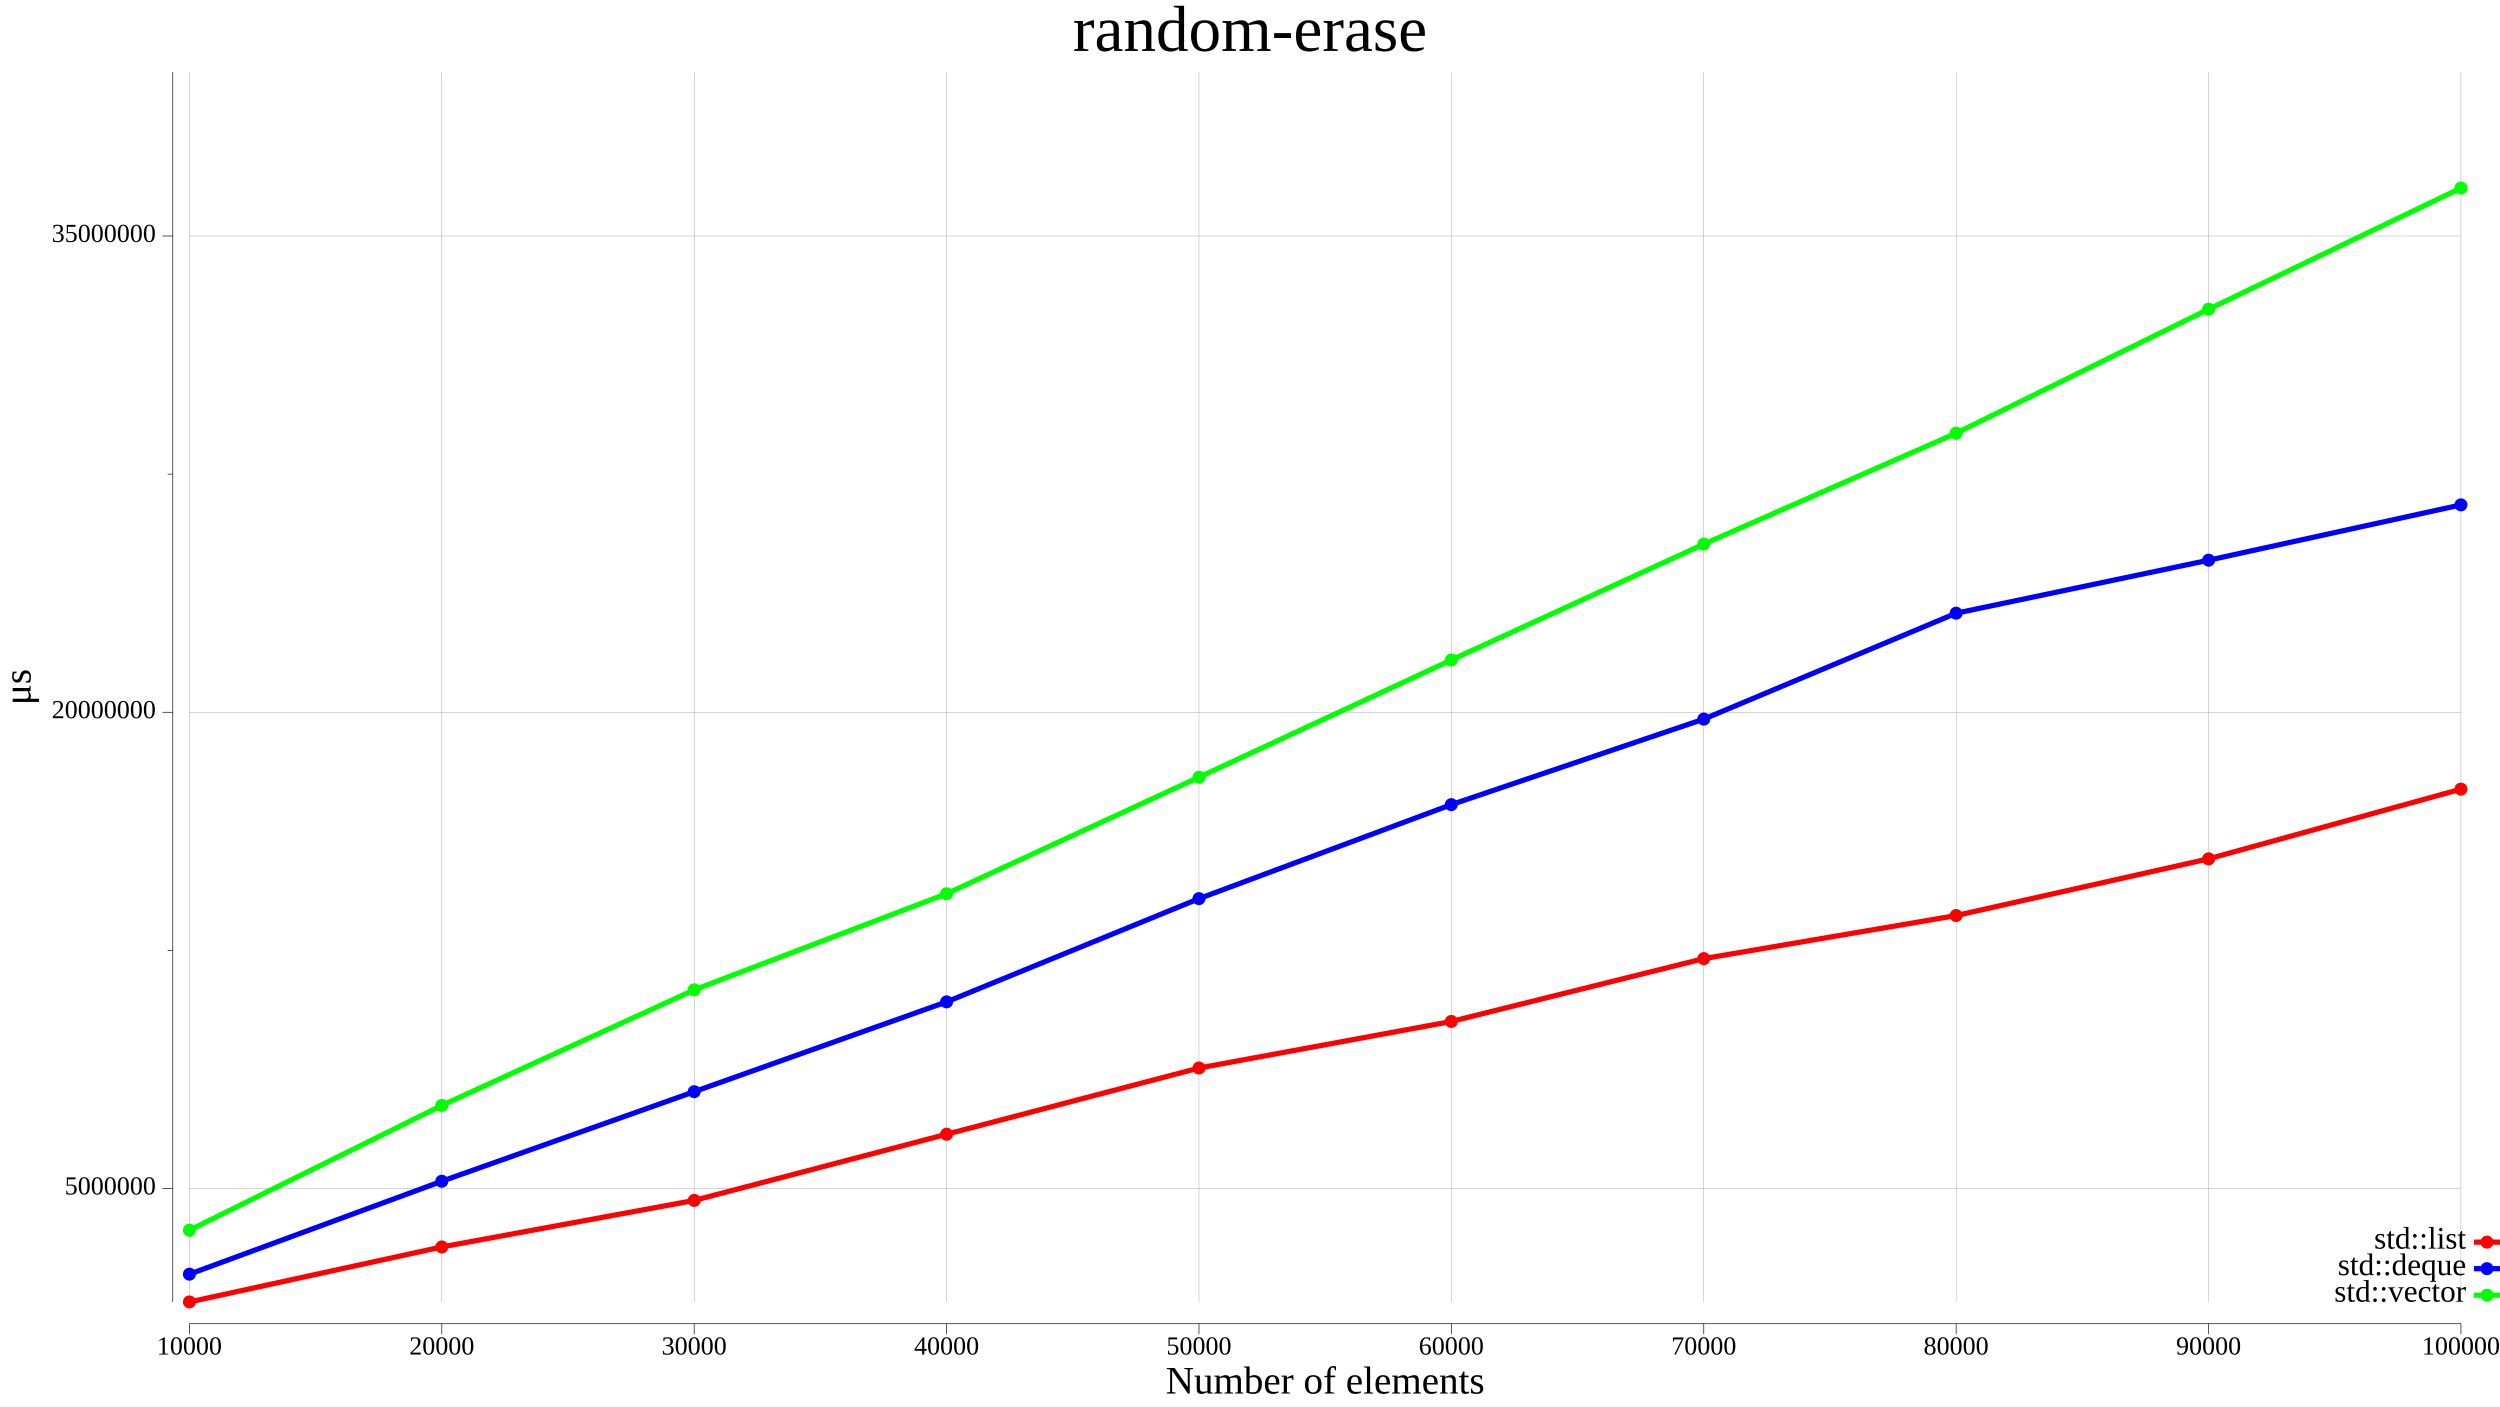
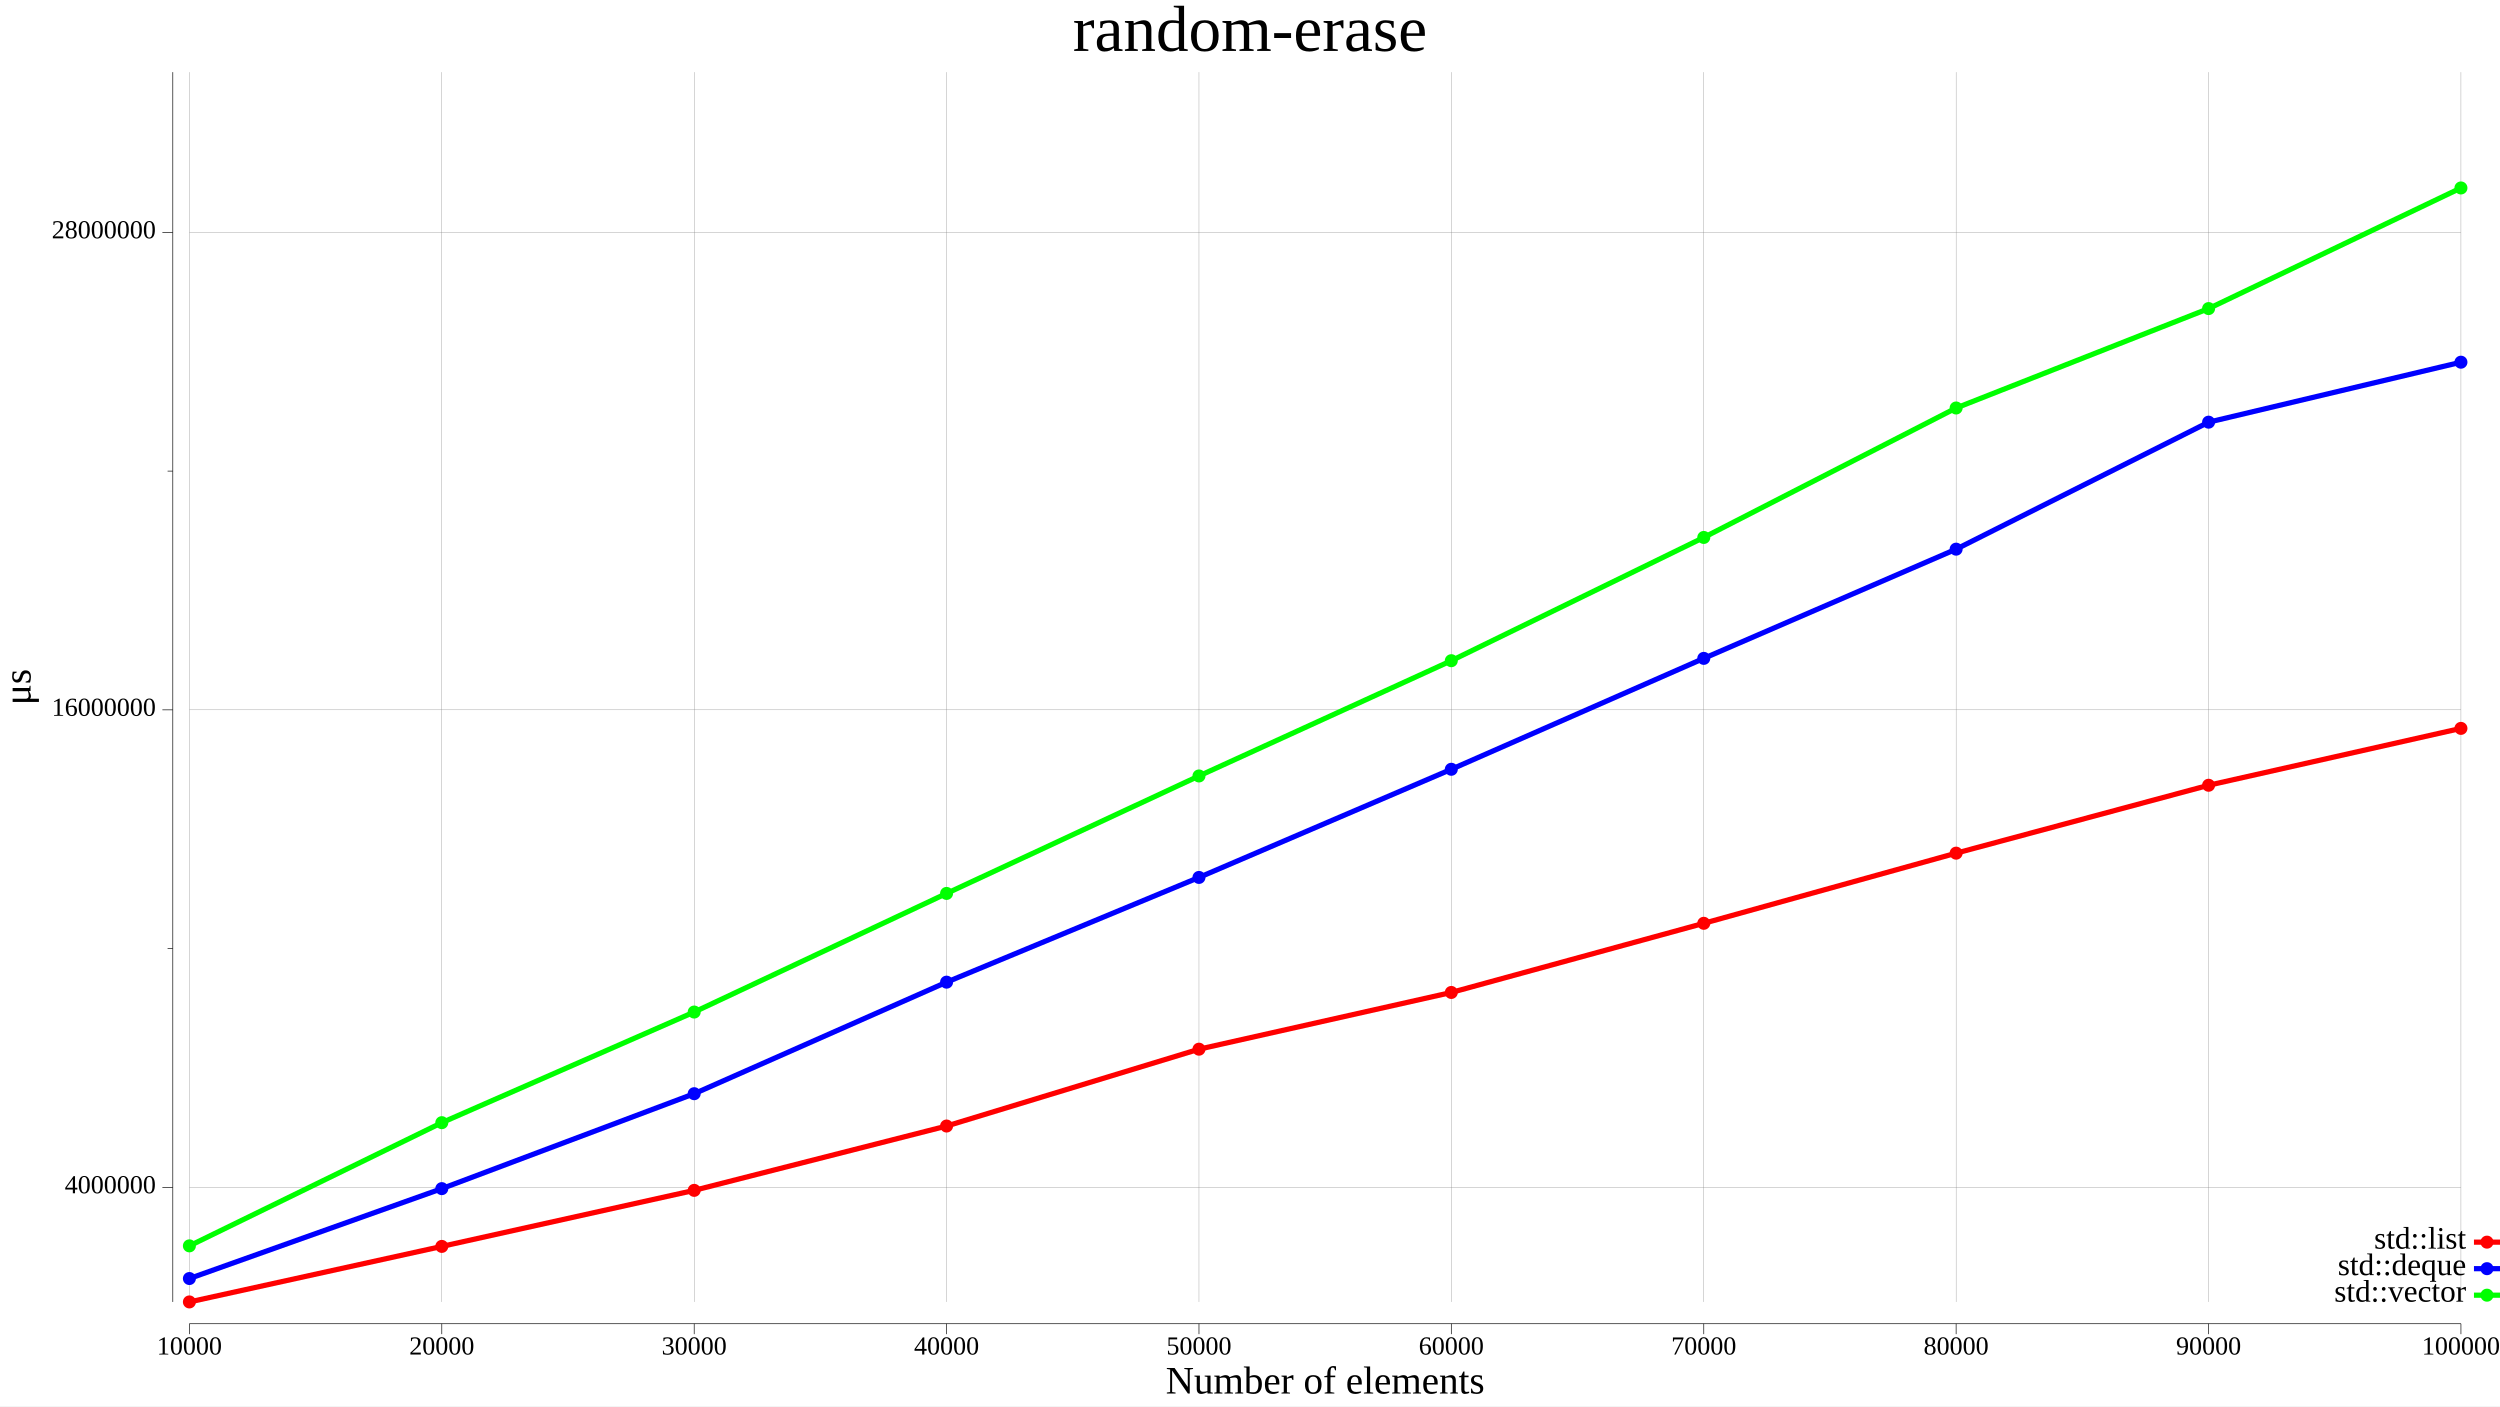
<svg xmlns="http://www.w3.org/2000/svg" width="1920pt" height="1080pt" viewBox="0 0 1920 1080">
  <g transform="scale(1, -1) translate(0, -1080)">
    <path d="M0,0L1920,0L1920,1080L0,1080Z" style="fill:#FFFFFF" />
    <text x="823.96" y="-1040.9" transform="scale(1, -1)" style="font-family:Liberation Serif;font-variant:normal;font-weight:normal;font-style:normal;font-size:50px">random-erase</text>
    <text x="895.27" y="-9.756" transform="scale(1, -1)" style="font-family:Liberation Serif;font-variant:normal;font-weight:normal;font-style:normal;font-size:30px">Number of elements</text>
    <text x="120.46" y="-39.727" transform="scale(1, -1)" style="font-family:Liberation Serif;font-variant:normal;font-weight:normal;font-style:normal;font-size:20px">10000</text>
    <text x="314.3" y="-39.727" transform="scale(1, -1)" style="font-family:Liberation Serif;font-variant:normal;font-weight:normal;font-style:normal;font-size:20px">20000</text>
    <text x="508.14" y="-39.727" transform="scale(1, -1)" style="font-family:Liberation Serif;font-variant:normal;font-weight:normal;font-style:normal;font-size:20px">30000</text>
    <text x="701.97" y="-39.727" transform="scale(1, -1)" style="font-family:Liberation Serif;font-variant:normal;font-weight:normal;font-style:normal;font-size:20px">40000</text>
    <text x="895.81" y="-39.727" transform="scale(1, -1)" style="font-family:Liberation Serif;font-variant:normal;font-weight:normal;font-style:normal;font-size:20px">50000</text>
    <text x="1089.6" y="-39.727" transform="scale(1, -1)" style="font-family:Liberation Serif;font-variant:normal;font-weight:normal;font-style:normal;font-size:20px">60000</text>
    <text x="1283.5" y="-39.727" transform="scale(1, -1)" style="font-family:Liberation Serif;font-variant:normal;font-weight:normal;font-style:normal;font-size:20px">70000</text>
    <text x="1477.3" y="-39.727" transform="scale(1, -1)" style="font-family:Liberation Serif;font-variant:normal;font-weight:normal;font-style:normal;font-size:20px">80000</text>
    <text x="1671.2" y="-39.727" transform="scale(1, -1)" style="font-family:Liberation Serif;font-variant:normal;font-weight:normal;font-style:normal;font-size:20px">90000</text>
    <text x="1860" y="-39.727" transform="scale(1, -1)" style="font-family:Liberation Serif;font-variant:normal;font-weight:normal;font-style:normal;font-size:20px">100000</text>
    <path d="M145.46,55.371L145.46,63.371" style="fill:none;stroke:#000000;stroke-width:0.5" />
    <path d="M339.3,55.371L339.3,63.371" style="fill:none;stroke:#000000;stroke-width:0.5" />
    <path d="M533.14,55.371L533.14,63.371" style="fill:none;stroke:#000000;stroke-width:0.5" />
    <path d="M726.97,55.371L726.97,63.371" style="fill:none;stroke:#000000;stroke-width:0.5" />
    <path d="M920.81,55.371L920.81,63.371" style="fill:none;stroke:#000000;stroke-width:0.5" />
    <path d="M1114.6,55.371L1114.6,63.371" style="fill:none;stroke:#000000;stroke-width:0.5" />
    <path d="M1308.5,55.371L1308.5,63.371" style="fill:none;stroke:#000000;stroke-width:0.5" />
    <path d="M1502.3,55.371L1502.3,63.371" style="fill:none;stroke:#000000;stroke-width:0.5" />
    <path d="M1696.2,55.371L1696.2,63.371" style="fill:none;stroke:#000000;stroke-width:0.5" />
    <path d="M1890,55.371L1890,63.371" style="fill:none;stroke:#000000;stroke-width:0.5" />
    <path d="M145.46,63.371L1890,63.371" style="fill:none;stroke:#000000;stroke-width:0.5" />
    <g transform="rotate(90)">
      <text x="538.49" y="23.467" transform="scale(1, -1)" style="font-family:Liberation Serif;font-variant:normal;font-weight:normal;font-style:normal;font-size:30px">μs</text>
    </g>
-     <text x="49.712" y="-162.65" transform="scale(1, -1)" style="font-family:Liberation Serif;font-variant:normal;font-weight:normal;font-style:normal;font-size:20px">5000000</text>
-     <text x="39.712" y="-528.42" transform="scale(1, -1)" style="font-family:Liberation Serif;font-variant:normal;font-weight:normal;font-style:normal;font-size:20px">20000000</text>
-     <text x="39.712" y="-894.19" transform="scale(1, -1)" style="font-family:Liberation Serif;font-variant:normal;font-weight:normal;font-style:normal;font-size:20px">35000000</text>
-     <path d="M124.71,167.22L132.71,167.22" style="fill:none;stroke:#000000;stroke-width:0.5" />
-     <path d="M124.71,532.99L132.71,532.99" style="fill:none;stroke:#000000;stroke-width:0.5" />
-     <path d="M124.71,898.76L132.71,898.76" style="fill:none;stroke:#000000;stroke-width:0.5" />
-     <path d="M128.71,350.11L132.71,350.11" style="fill:none;stroke:#000000;stroke-width:0.5" />
-     <path d="M128.71,715.88L132.71,715.88" style="fill:none;stroke:#000000;stroke-width:0.5" />
+     <text x="49.712" y="-163.56" transform="scale(1, -1)" style="font-family:Liberation Serif;font-variant:normal;font-weight:normal;font-style:normal;font-size:20px">4000000</text>
+     <text x="39.712" y="-530.26" transform="scale(1, -1)" style="font-family:Liberation Serif;font-variant:normal;font-weight:normal;font-style:normal;font-size:20px">16000000</text>
+     <text x="39.712" y="-896.97" transform="scale(1, -1)" style="font-family:Liberation Serif;font-variant:normal;font-weight:normal;font-style:normal;font-size:20px">28000000</text>
+     <path d="M124.71,168.13L132.71,168.13" style="fill:none;stroke:#000000;stroke-width:0.5" />
+     <path d="M124.71,534.83L132.71,534.83" style="fill:none;stroke:#000000;stroke-width:0.5" />
+     <path d="M124.71,901.54L132.71,901.54" style="fill:none;stroke:#000000;stroke-width:0.5" />
+     <path d="M128.71,351.48L132.71,351.48" style="fill:none;stroke:#000000;stroke-width:0.5" />
+     <path d="M128.71,718.19L132.71,718.19" style="fill:none;stroke:#000000;stroke-width:0.5" />
    <path d="M132.71,80.11L132.71,1024.6" style="fill:none;stroke:#000000;stroke-width:0.5" />
    <path d="M145.46,80.11L145.46,1024.6" style="fill:none;stroke:#808080;stroke-width:0.25" />
    <path d="M339.3,80.11L339.3,1024.6" style="fill:none;stroke:#808080;stroke-width:0.25" />
    <path d="M533.14,80.11L533.14,1024.6" style="fill:none;stroke:#808080;stroke-width:0.25" />
    <path d="M726.97,80.11L726.97,1024.6" style="fill:none;stroke:#808080;stroke-width:0.25" />
    <path d="M920.81,80.11L920.81,1024.6" style="fill:none;stroke:#808080;stroke-width:0.25" />
    <path d="M1114.6,80.11L1114.6,1024.6" style="fill:none;stroke:#808080;stroke-width:0.25" />
    <path d="M1308.5,80.11L1308.5,1024.6" style="fill:none;stroke:#808080;stroke-width:0.25" />
    <path d="M1502.3,80.11L1502.3,1024.6" style="fill:none;stroke:#808080;stroke-width:0.25" />
    <path d="M1696.2,80.11L1696.2,1024.6" style="fill:none;stroke:#808080;stroke-width:0.25" />
    <path d="M1890,80.11L1890,1024.6" style="fill:none;stroke:#808080;stroke-width:0.25" />
-     <path d="M145.46,167.22L1890,167.22" style="fill:none;stroke:#808080;stroke-width:0.25" />
-     <path d="M145.46,532.99L1890,532.99" style="fill:none;stroke:#808080;stroke-width:0.25" />
-     <path d="M145.46,898.76L1890,898.76" style="fill:none;stroke:#808080;stroke-width:0.25" />
-     <path d="M145.46,80.11L339.3,122.36L533.14,158.09L726.97,208.91L920.81,259.77L1114.6,295.53L1308.5,343.79L1502.3,376.87L1696.2,420.42L1890,473.96" style="fill:none;stroke:#FF0000;stroke-width:4" />
+     <path d="M145.46,168.13L1890,168.13" style="fill:none;stroke:#808080;stroke-width:0.25" />
+     <path d="M145.46,534.83L1890,534.83" style="fill:none;stroke:#808080;stroke-width:0.25" />
+     <path d="M145.46,901.54L1890,901.54" style="fill:none;stroke:#808080;stroke-width:0.25" />
+     <path d="M145.46,80.11L339.3,122.76L533.14,165.8L726.97,215.21L920.81,274.22L1114.6,317.79L1308.5,370.9L1502.3,424.77L1696.2,476.92L1890,520.6" style="fill:none;stroke:#FF0000;stroke-width:4" />
    <path d="M150.46,80.11A5,5 0 1 1 140.46,80.11A5,5 0 1 1 150.46,80.11Z" style="fill:#FF0000" />
-     <path d="M344.3,122.36A5,5 0 1 1 334.3,122.36A5,5 0 1 1 344.3,122.36Z" style="fill:#FF0000" />
-     <path d="M538.14,158.09A5,5 0 1 1 528.14,158.09A5,5 0 1 1 538.14,158.09Z" style="fill:#FF0000" />
-     <path d="M731.97,208.91A5,5 0 1 1 721.97,208.91A5,5 0 1 1 731.97,208.91Z" style="fill:#FF0000" />
-     <path d="M925.81,259.77A5,5 0 1 1 915.81,259.77A5,5 0 1 1 925.81,259.77Z" style="fill:#FF0000" />
-     <path d="M1119.6,295.53A5,5 0 1 1 1109.6,295.53A5,5 0 1 1 1119.6,295.53Z" style="fill:#FF0000" />
-     <path d="M1313.5,343.79A5,5 0 1 1 1303.5,343.79A5,5 0 1 1 1313.5,343.79Z" style="fill:#FF0000" />
-     <path d="M1507.3,376.87A5,5 0 1 1 1497.3,376.87A5,5 0 1 1 1507.3,376.87Z" style="fill:#FF0000" />
-     <path d="M1701.2,420.42A5,5 0 1 1 1691.2,420.42A5,5 0 1 1 1701.2,420.42Z" style="fill:#FF0000" />
-     <path d="M1895,473.96A5,5 0 1 1 1885,473.96A5,5 0 1 1 1895,473.96Z" style="fill:#FF0000" />
-     <path d="M145.46,101.43L339.3,172.82L533.14,241.59L726.97,310.57L920.81,389.85L1114.6,462.05L1308.5,527.74L1502.3,609.06L1696.2,649.77L1890,692.26" style="fill:none;stroke:#0000FF;stroke-width:4" />
-     <path d="M150.46,101.43A5,5 0 1 1 140.46,101.43A5,5 0 1 1 150.46,101.43Z" style="fill:#0000FF" />
-     <path d="M344.3,172.82A5,5 0 1 1 334.3,172.82A5,5 0 1 1 344.3,172.82Z" style="fill:#0000FF" />
-     <path d="M538.14,241.59A5,5 0 1 1 528.14,241.59A5,5 0 1 1 538.14,241.59Z" style="fill:#0000FF" />
-     <path d="M731.97,310.57A5,5 0 1 1 721.97,310.57A5,5 0 1 1 731.97,310.57Z" style="fill:#0000FF" />
-     <path d="M925.81,389.85A5,5 0 1 1 915.81,389.85A5,5 0 1 1 925.81,389.85Z" style="fill:#0000FF" />
-     <path d="M1119.6,462.05A5,5 0 1 1 1109.6,462.05A5,5 0 1 1 1119.6,462.05Z" style="fill:#0000FF" />
-     <path d="M1313.5,527.74A5,5 0 1 1 1303.5,527.74A5,5 0 1 1 1313.5,527.74Z" style="fill:#0000FF" />
-     <path d="M1507.3,609.06A5,5 0 1 1 1497.3,609.06A5,5 0 1 1 1507.3,609.06Z" style="fill:#0000FF" />
-     <path d="M1701.2,649.77A5,5 0 1 1 1691.2,649.77A5,5 0 1 1 1701.2,649.77Z" style="fill:#0000FF" />
-     <path d="M1895,692.26A5,5 0 1 1 1885,692.26A5,5 0 1 1 1895,692.26Z" style="fill:#0000FF" />
-     <path d="M145.46,135.18L339.3,231.05L533.14,319.81L726.97,393.63L920.81,483.12L1114.6,573.14L1308.5,662.14L1502.3,747.34L1696.2,842.56L1890,935.6" style="fill:none;stroke:#00FF00;stroke-width:4" />
-     <path d="M150.46,135.18A5,5 0 1 1 140.46,135.18A5,5 0 1 1 150.46,135.18Z" style="fill:#00FF00" />
-     <path d="M344.3,231.05A5,5 0 1 1 334.3,231.05A5,5 0 1 1 344.3,231.05Z" style="fill:#00FF00" />
-     <path d="M538.14,319.81A5,5 0 1 1 528.14,319.81A5,5 0 1 1 538.14,319.81Z" style="fill:#00FF00" />
-     <path d="M731.97,393.63A5,5 0 1 1 721.97,393.63A5,5 0 1 1 731.97,393.63Z" style="fill:#00FF00" />
-     <path d="M925.81,483.12A5,5 0 1 1 915.81,483.12A5,5 0 1 1 925.81,483.12Z" style="fill:#00FF00" />
-     <path d="M1119.6,573.14A5,5 0 1 1 1109.6,573.14A5,5 0 1 1 1119.6,573.14Z" style="fill:#00FF00" />
-     <path d="M1313.5,662.14A5,5 0 1 1 1303.5,662.14A5,5 0 1 1 1313.5,662.14Z" style="fill:#00FF00" />
-     <path d="M1507.3,747.34A5,5 0 1 1 1497.3,747.34A5,5 0 1 1 1507.3,747.34Z" style="fill:#00FF00" />
-     <path d="M1701.2,842.56A5,5 0 1 1 1691.2,842.56A5,5 0 1 1 1701.2,842.56Z" style="fill:#00FF00" />
-     <path d="M1895,935.6A5,5 0 1 1 1885,935.6A5,5 0 1 1 1895,935.6Z" style="fill:#00FF00" />
+     <path d="M344.3,122.76A5,5 0 1 1 334.3,122.76A5,5 0 1 1 344.3,122.76Z" style="fill:#FF0000" />
+     <path d="M538.14,165.8A5,5 0 1 1 528.14,165.8A5,5 0 1 1 538.14,165.8Z" style="fill:#FF0000" />
+     <path d="M731.97,215.21A5,5 0 1 1 721.97,215.21A5,5 0 1 1 731.97,215.21Z" style="fill:#FF0000" />
+     <path d="M925.81,274.22A5,5 0 1 1 915.81,274.22A5,5 0 1 1 925.81,274.22Z" style="fill:#FF0000" />
+     <path d="M1119.6,317.79A5,5 0 1 1 1109.6,317.79A5,5 0 1 1 1119.6,317.79Z" style="fill:#FF0000" />
+     <path d="M1313.5,370.9A5,5 0 1 1 1303.5,370.9A5,5 0 1 1 1313.5,370.9Z" style="fill:#FF0000" />
+     <path d="M1507.3,424.77A5,5 0 1 1 1497.3,424.77A5,5 0 1 1 1507.3,424.77Z" style="fill:#FF0000" />
+     <path d="M1701.2,476.92A5,5 0 1 1 1691.2,476.92A5,5 0 1 1 1701.2,476.92Z" style="fill:#FF0000" />
+     <path d="M1895,520.6A5,5 0 1 1 1885,520.6A5,5 0 1 1 1895,520.6Z" style="fill:#FF0000" />
+     <path d="M145.46,98.088L339.3,167.13L533.14,240.04L726.97,325.7L920.81,406.13L1114.6,489.19L1308.5,574.37L1502.3,658.24L1696.2,755.77L1890,801.83" style="fill:none;stroke:#0000FF;stroke-width:4" />
+     <path d="M150.46,98.088A5,5 0 1 1 140.46,98.088A5,5 0 1 1 150.46,98.088Z" style="fill:#0000FF" />
+     <path d="M344.3,167.13A5,5 0 1 1 334.3,167.13A5,5 0 1 1 344.3,167.13Z" style="fill:#0000FF" />
+     <path d="M538.14,240.04A5,5 0 1 1 528.14,240.04A5,5 0 1 1 538.14,240.04Z" style="fill:#0000FF" />
+     <path d="M731.97,325.7A5,5 0 1 1 721.97,325.7A5,5 0 1 1 731.97,325.7Z" style="fill:#0000FF" />
+     <path d="M925.81,406.13A5,5 0 1 1 915.81,406.13A5,5 0 1 1 925.81,406.13Z" style="fill:#0000FF" />
+     <path d="M1119.6,489.19A5,5 0 1 1 1109.6,489.19A5,5 0 1 1 1119.6,489.19Z" style="fill:#0000FF" />
+     <path d="M1313.5,574.37A5,5 0 1 1 1303.5,574.37A5,5 0 1 1 1313.5,574.37Z" style="fill:#0000FF" />
+     <path d="M1507.3,658.24A5,5 0 1 1 1497.3,658.24A5,5 0 1 1 1507.3,658.24Z" style="fill:#0000FF" />
+     <path d="M1701.2,755.77A5,5 0 1 1 1691.2,755.77A5,5 0 1 1 1701.2,755.77Z" style="fill:#0000FF" />
+     <path d="M1895,801.83A5,5 0 1 1 1885,801.83A5,5 0 1 1 1895,801.83Z" style="fill:#0000FF" />
+     <path d="M145.46,123.18L339.3,217.79L533.14,302.75L726.97,393.85L920.81,484.06L1114.6,572.58L1308.5,667.24L1502.3,766.66L1696.2,843.01L1890,935.65" style="fill:none;stroke:#00FF00;stroke-width:4" />
+     <path d="M150.46,123.18A5,5 0 1 1 140.46,123.18A5,5 0 1 1 150.46,123.18Z" style="fill:#00FF00" />
+     <path d="M344.3,217.79A5,5 0 1 1 334.3,217.79A5,5 0 1 1 344.3,217.79Z" style="fill:#00FF00" />
+     <path d="M538.14,302.75A5,5 0 1 1 528.14,302.75A5,5 0 1 1 538.14,302.75Z" style="fill:#00FF00" />
+     <path d="M731.97,393.85A5,5 0 1 1 721.97,393.85A5,5 0 1 1 731.97,393.85Z" style="fill:#00FF00" />
+     <path d="M925.81,484.06A5,5 0 1 1 915.81,484.06A5,5 0 1 1 925.81,484.06Z" style="fill:#00FF00" />
+     <path d="M1119.6,572.58A5,5 0 1 1 1109.6,572.58A5,5 0 1 1 1119.6,572.58Z" style="fill:#00FF00" />
+     <path d="M1313.5,667.24A5,5 0 1 1 1303.5,667.24A5,5 0 1 1 1313.5,667.24Z" style="fill:#00FF00" />
+     <path d="M1507.3,766.66A5,5 0 1 1 1497.3,766.66A5,5 0 1 1 1507.3,766.66Z" style="fill:#00FF00" />
+     <path d="M1701.2,843.01A5,5 0 1 1 1691.2,843.01A5,5 0 1 1 1701.2,843.01Z" style="fill:#00FF00" />
+     <path d="M1895,935.65A5,5 0 1 1 1885,935.65A5,5 0 1 1 1895,935.65Z" style="fill:#00FF00" />
    <path d="M1900,126.03L1920,126.03" style="fill:none;stroke:#FF0000;stroke-width:4" />
    <path d="M1915,126.03A5,5 0 1 1 1905,126.03A5,5 0 1 1 1915,126.03Z" style="fill:#FF0000" />
    <text x="1823.3" y="-121.05" transform="scale(1, -1)" style="font-family:Liberation Serif;font-variant:normal;font-weight:normal;font-style:normal;font-size:24px">std::list</text>
    <path d="M1900,105.66L1920,105.66" style="fill:none;stroke:#0000FF;stroke-width:4" />
    <path d="M1915,105.66A5,5 0 1 1 1905,105.66A5,5 0 1 1 1915,105.66Z" style="fill:#0000FF" />
    <text x="1795.4" y="-100.69" transform="scale(1, -1)" style="font-family:Liberation Serif;font-variant:normal;font-weight:normal;font-style:normal;font-size:24px">std::deque</text>
    <path d="M1900,85.294L1920,85.294" style="fill:none;stroke:#00FF00;stroke-width:4" />
    <path d="M1915,85.294A5,5 0 1 1 1905,85.294A5,5 0 1 1 1915,85.294Z" style="fill:#00FF00" />
    <text x="1792.7" y="-80.319" transform="scale(1, -1)" style="font-family:Liberation Serif;font-variant:normal;font-weight:normal;font-style:normal;font-size:24px">std::vector</text>
  </g>
</svg>
